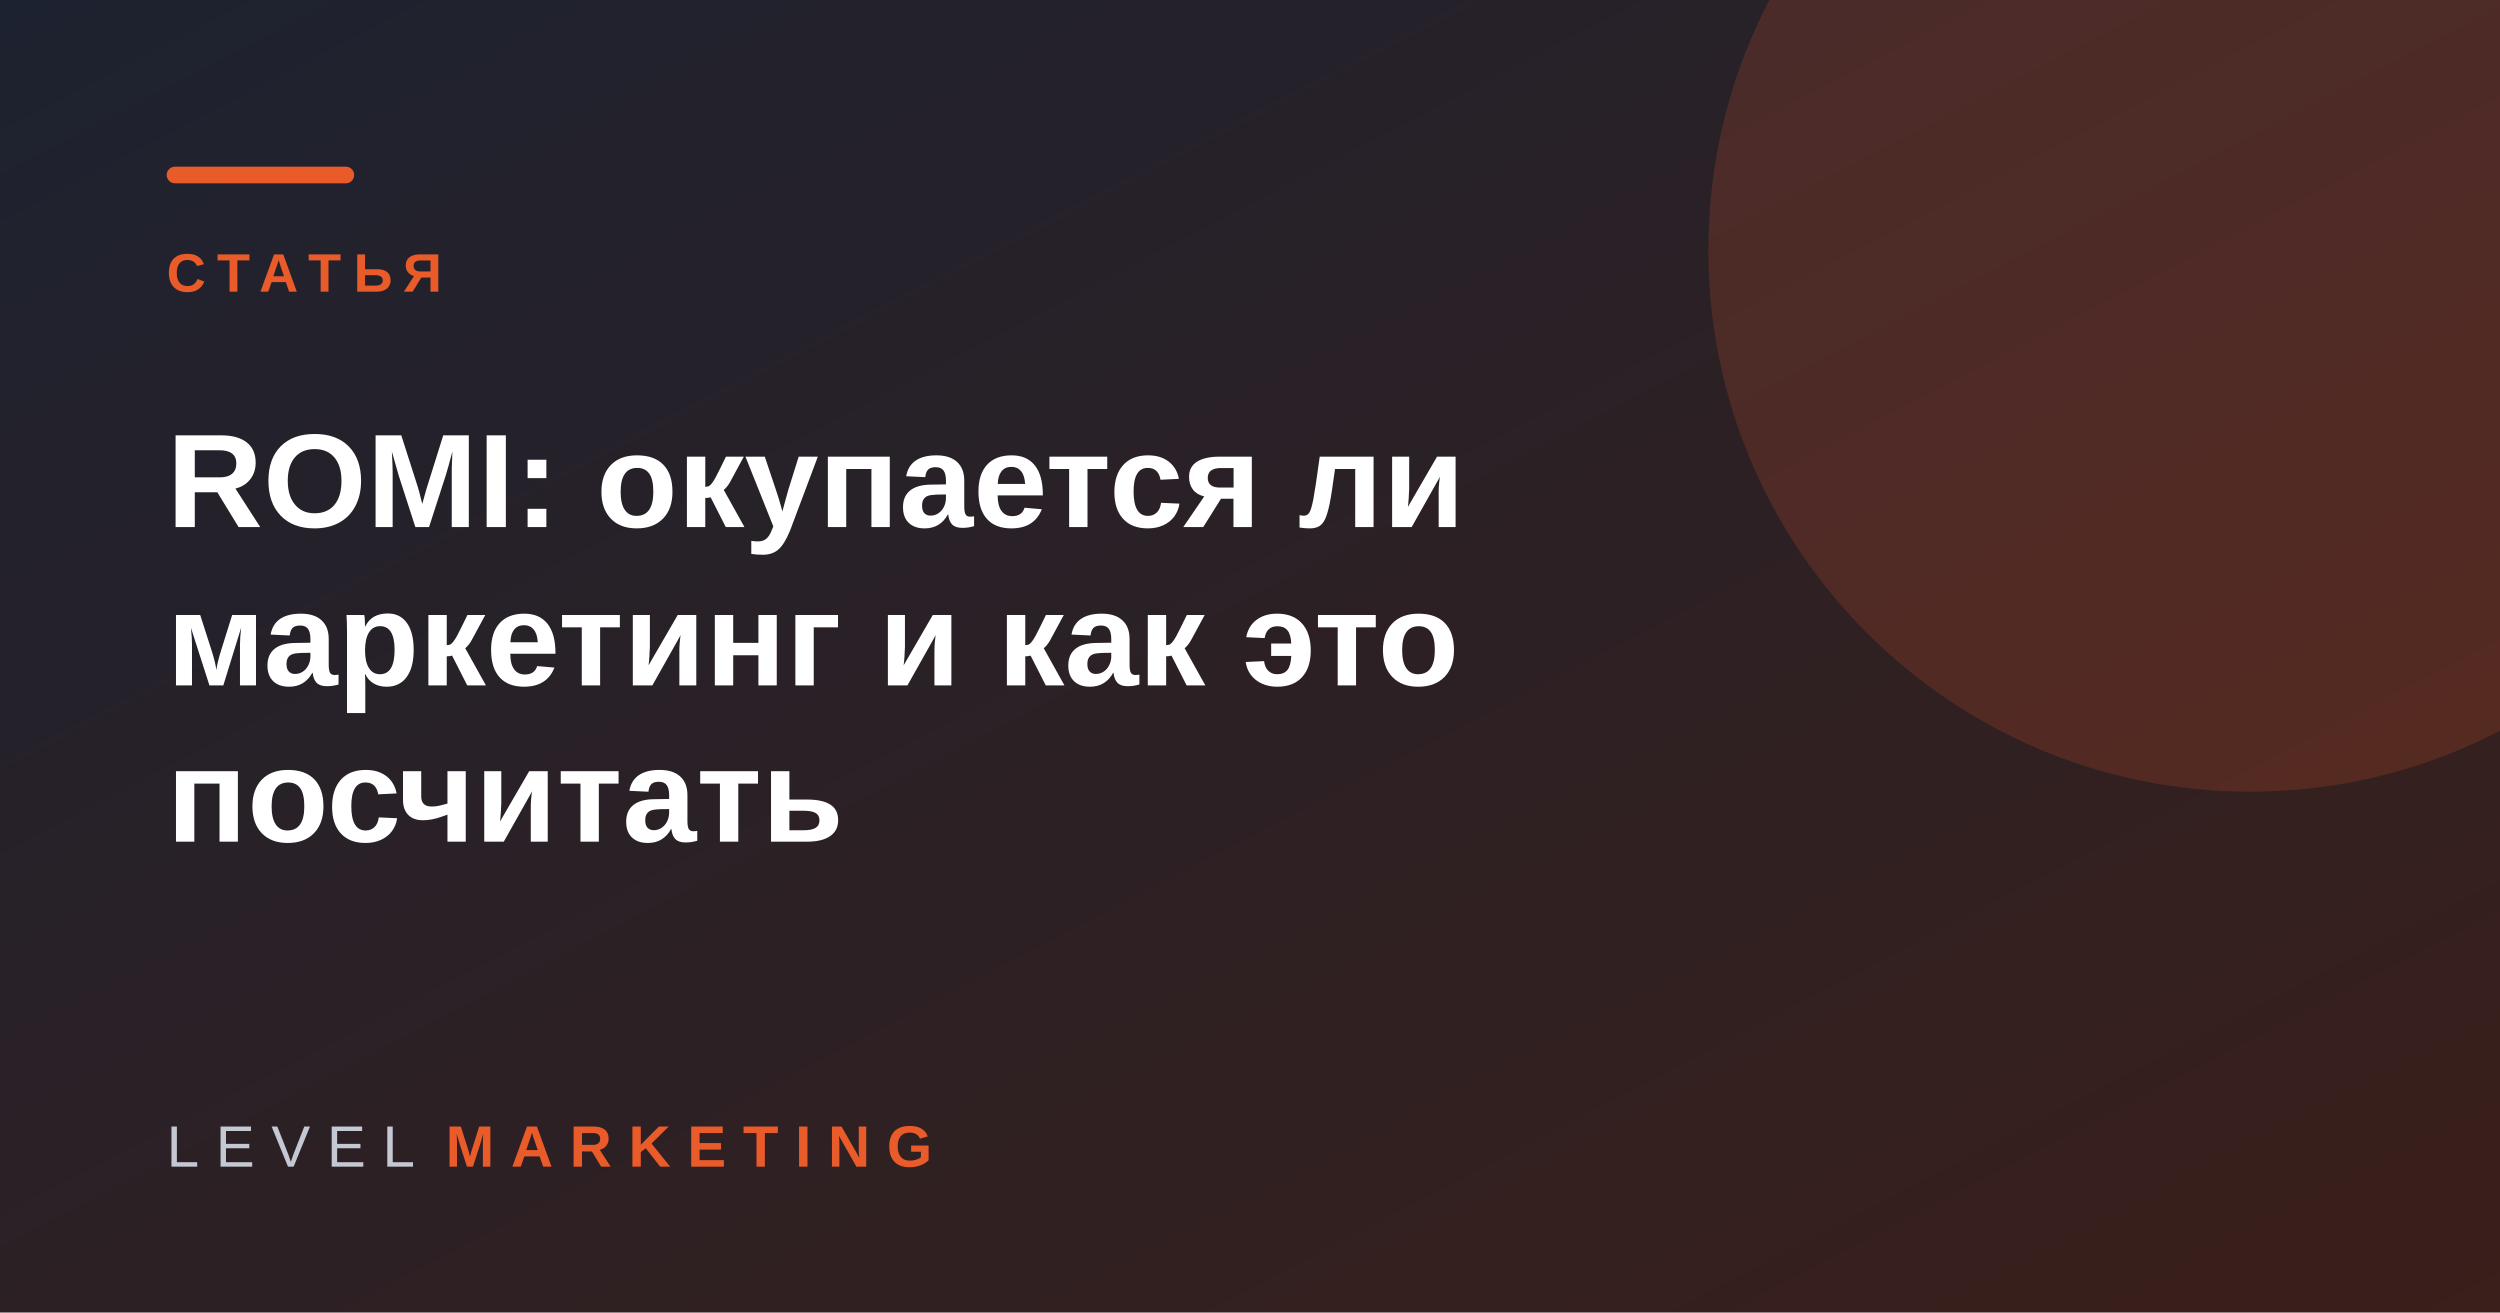
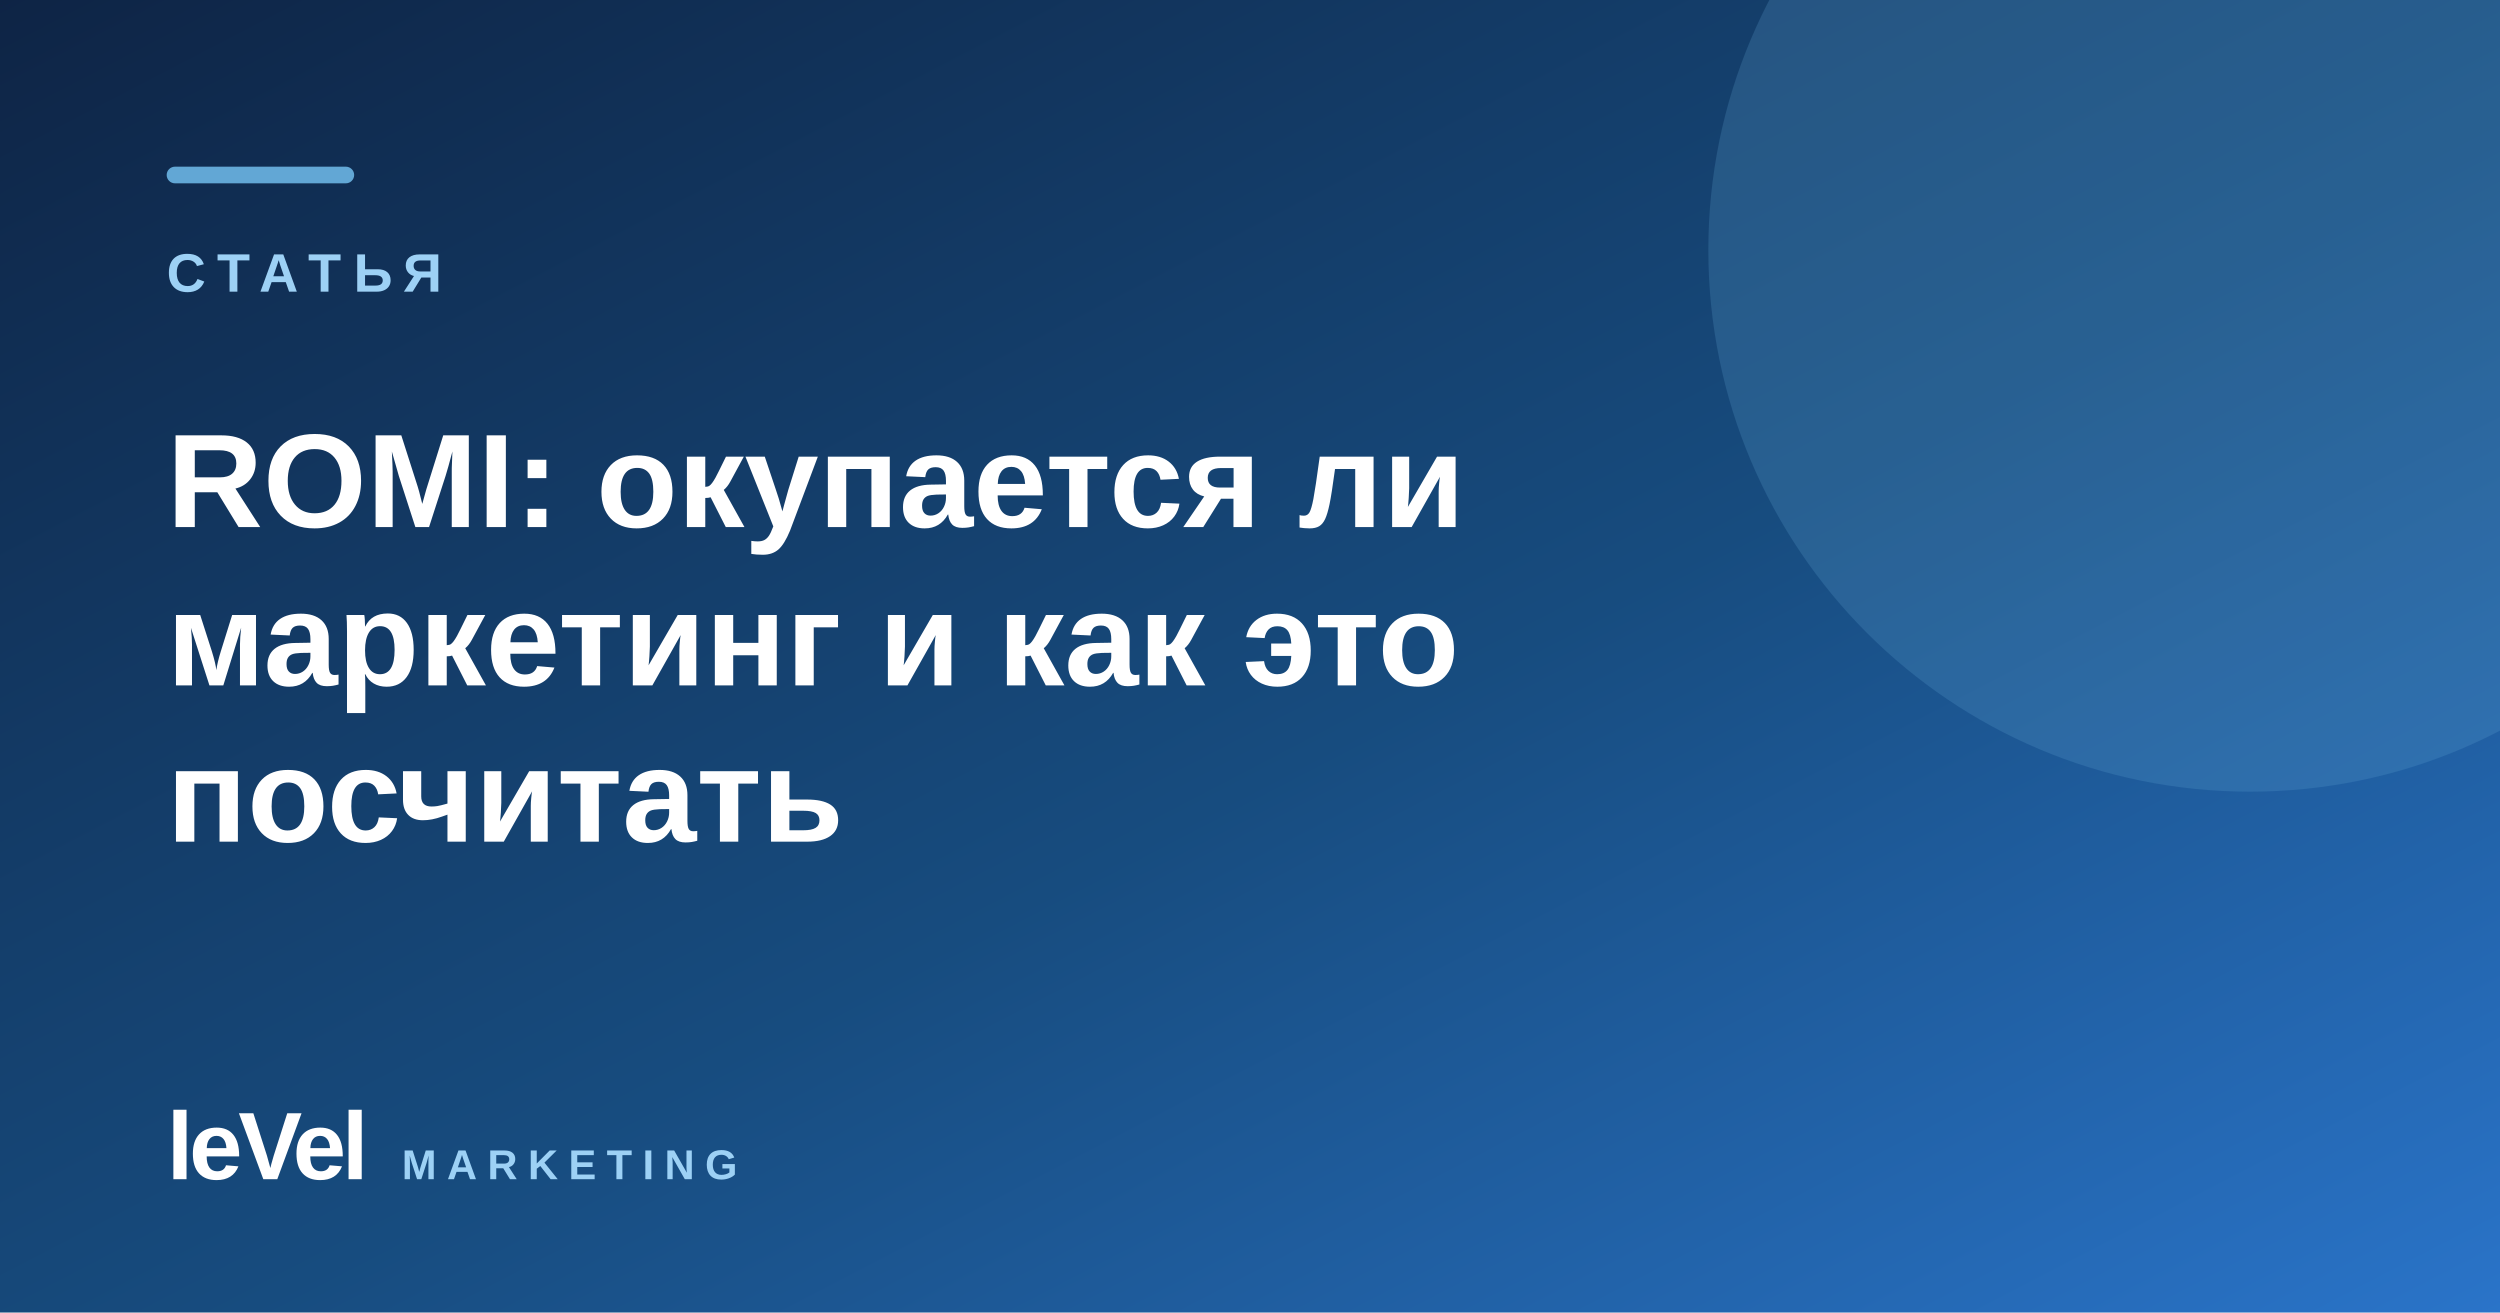
<svg xmlns="http://www.w3.org/2000/svg" viewBox="0 0 1200 630" width="1200" height="630">
  <defs>
    <linearGradient id="g" x1="0" y1="0" x2="1" y2="1">
-       <stop offset="0" stop-color="#1d2230" />
-       <stop offset="1" stop-color="#3a1f1a" />
+       <stop offset="0" stop-color="#0e2445" />
+       <stop offset=".55" stop-color="#174c7f" />
+       <stop offset="1" stop-color="#2a74c9" />
    </linearGradient>
  </defs>
  <rect width="1200" height="630" fill="url(#g)" />
-   <circle cx="1080" cy="120" r="260" fill="#ea5b2a" opacity=".18" />
-   <rect x="80" y="80" width="90" height="8" rx="4" fill="#ea5b2a" />
-   <text x="80" y="140" font-size="26" font-weight="700" letter-spacing="6" fill="#ea5b2a" font-family="Manrope, Arial, Helvetica, sans-serif">СТАТЬЯ</text>
+   <circle cx="1080" cy="120" r="260" fill="#62a7d5" opacity=".22" />
+   <rect x="80" y="80" width="90" height="8" rx="4" fill="#62a7d5" />
+   <text x="80" y="140" font-size="26" font-weight="700" letter-spacing="6" fill="#9dd1f5" font-family="Manrope, Arial, Helvetica, sans-serif">СТАТЬЯ</text>
  <g font-family="Manrope, Arial, Helvetica, sans-serif">
    <text x="80" y="253" font-size="64" font-weight="800" fill="#fff">ROMI: окупается ли</text>
    <text x="80" y="329" font-size="64" font-weight="800" fill="#fff">маркетинг и как это</text>
    <text x="80" y="404" font-size="64" font-weight="800" fill="#fff">посчитать</text>
  </g>
-   <text x="80" y="560" font-size="28" letter-spacing="8" fill="#c4c8d3" font-family="Manrope, Arial, Helvetica, sans-serif">LEVEL <tspan fill="#ea5b2a" font-weight="800">MARKETING</tspan>
+   <text x="80" y="566" font-size="46" letter-spacing="-2" fill="#fff" font-family="'Archivo Black', 'Arial Black', Arial, sans-serif" font-weight="900">leVel<tspan dx="16" font-size="20" letter-spacing="5" fill="#9dd1f5" font-family="Manrope, Arial, Helvetica, sans-serif" font-weight="700">MARKETING</tspan>
  </text>
</svg>
